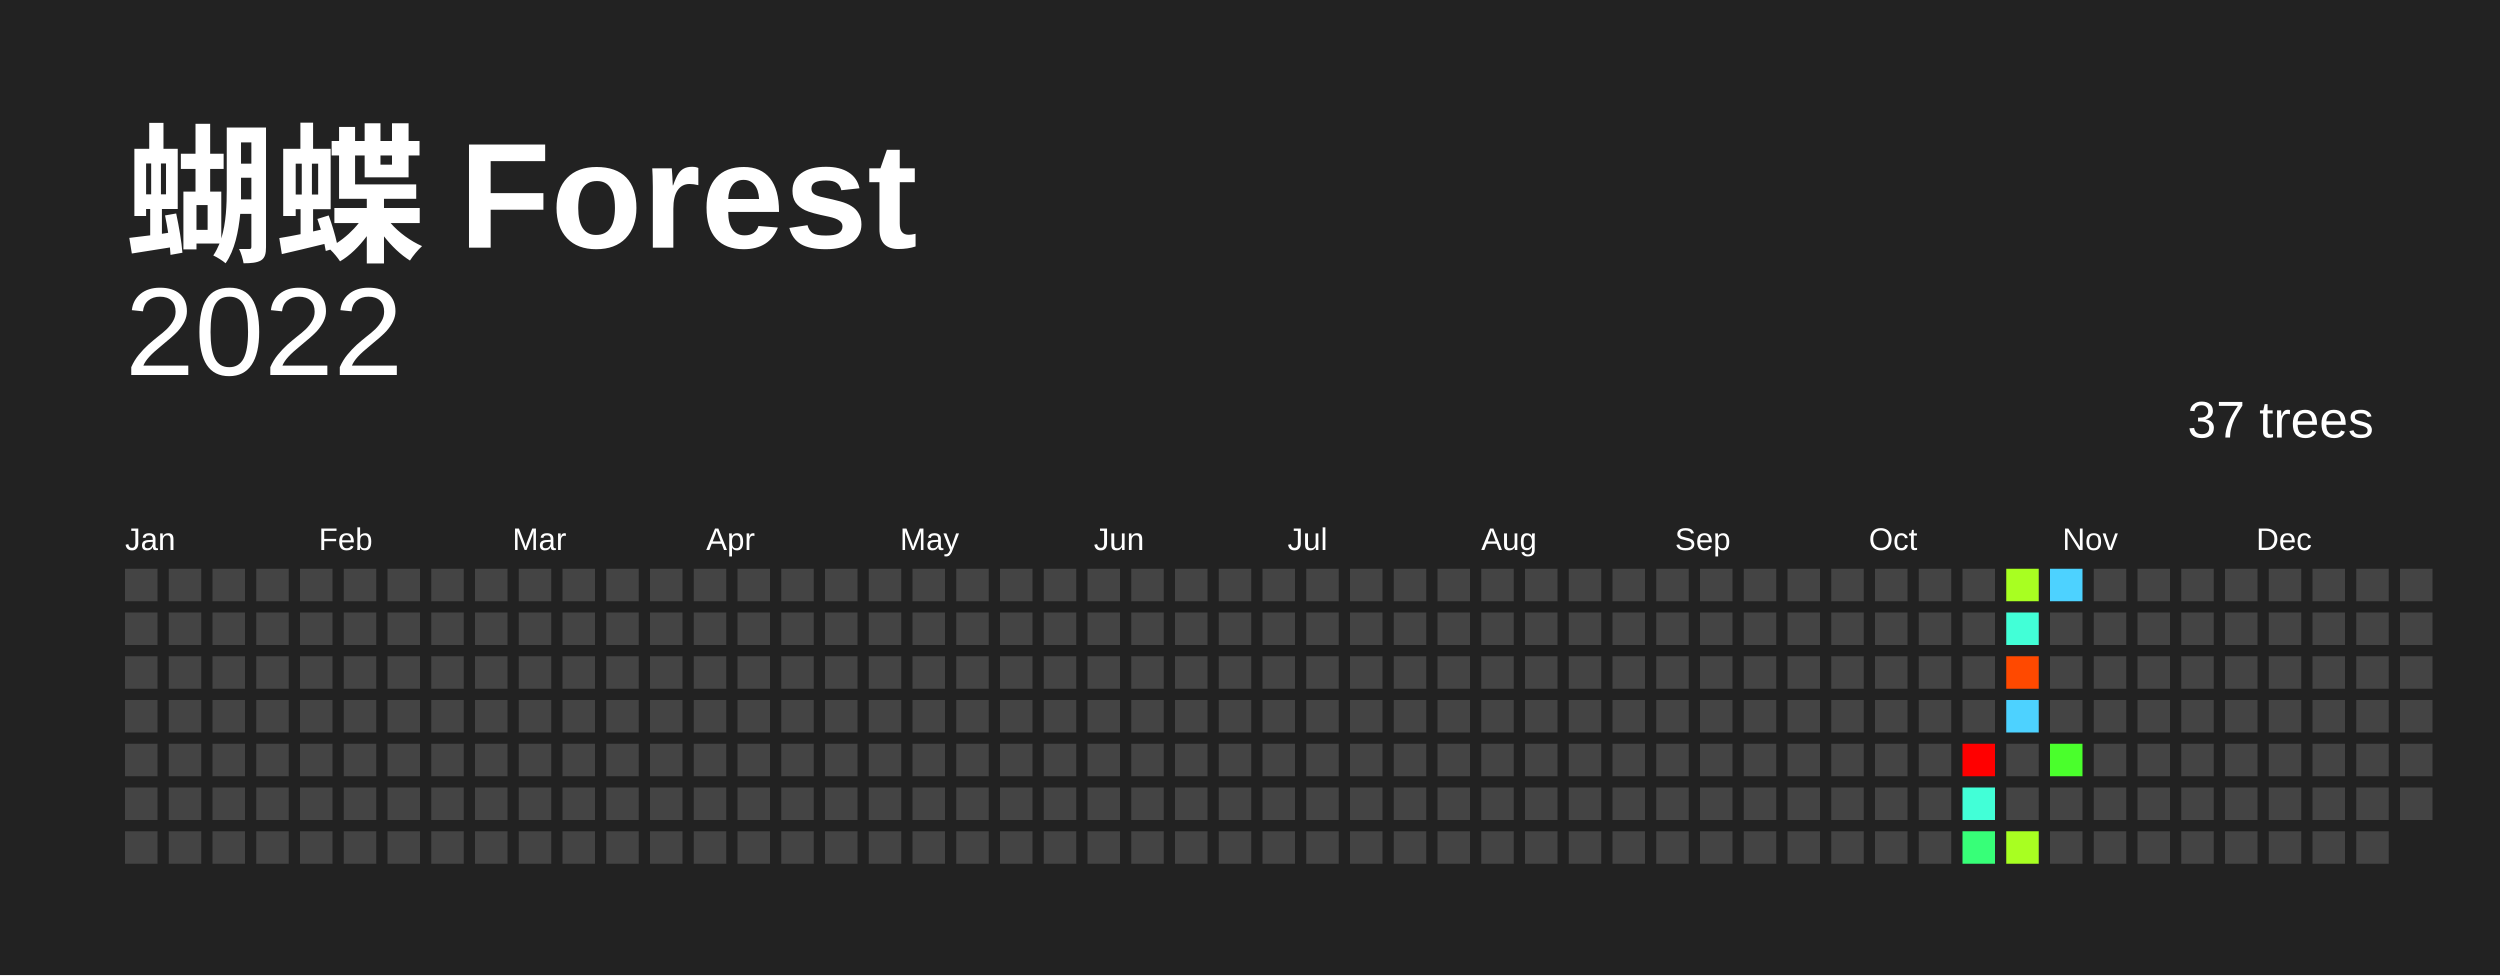
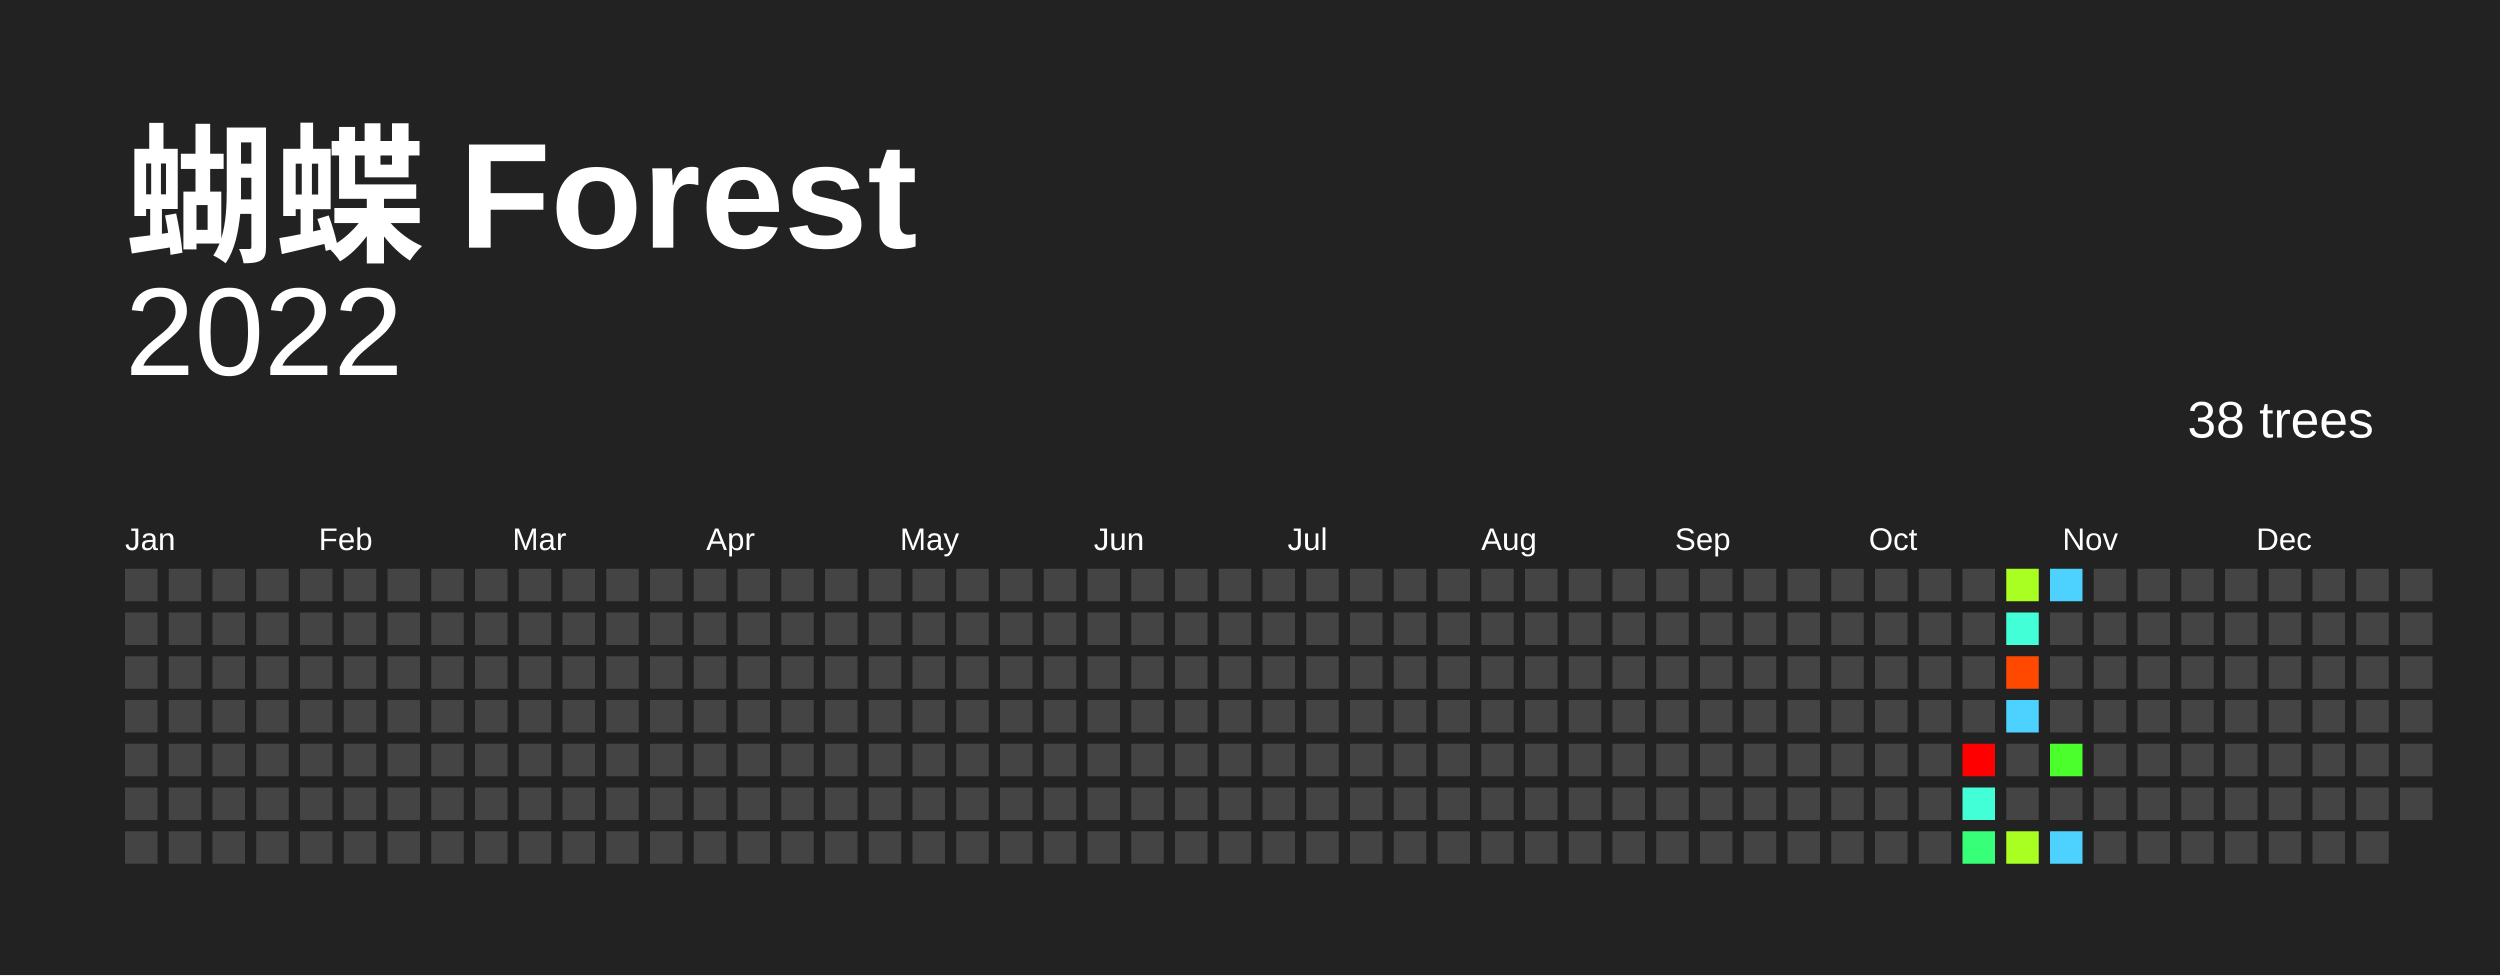
<svg xmlns="http://www.w3.org/2000/svg" baseProfile="full" height="78mm" version="1.1" viewBox="0,0,200,78" width="200mm">
  <defs />
  <rect fill="#222222" height="78" width="200" x="0" y="0" />
  <text fill="#FFFFFF" style="font-size:12px; font-family:Arial; font-weight:bold;" x="10" y="20">蝴蝶 Forest</text>
  <text alignment-baseline="hanging" fill="#FFFFFF" style="font-size:10.0px; font-family:Arial;" x="10" y="30">2022</text>
-   <text alignment-baseline="hanging" fill="#FFFFFF" style="font-size:4.125px; font-family:Arial;" x="175" y="35">37 trees</text>
+   <text alignment-baseline="hanging" fill="#FFFFFF" style="font-size:4.125px; font-family:Arial;" x="175" y="35">38 trees</text>
  <text fill="#FFFFFF" style="font-size:2.5px; font-family:Arial" x="10.0" y="44">Jan</text>
  <text fill="#FFFFFF" style="font-size:2.5px; font-family:Arial" x="25.5" y="44">Feb</text>
  <text fill="#FFFFFF" style="font-size:2.5px; font-family:Arial" x="41.0" y="44">Mar</text>
  <text fill="#FFFFFF" style="font-size:2.5px; font-family:Arial" x="56.5" y="44">Apr</text>
  <text fill="#FFFFFF" style="font-size:2.5px; font-family:Arial" x="72.0" y="44">May</text>
  <text fill="#FFFFFF" style="font-size:2.5px; font-family:Arial" x="87.5" y="44">Jun</text>
  <text fill="#FFFFFF" style="font-size:2.5px; font-family:Arial" x="103.0" y="44">Jul</text>
  <text fill="#FFFFFF" style="font-size:2.5px; font-family:Arial" x="118.5" y="44">Aug</text>
  <text fill="#FFFFFF" style="font-size:2.5px; font-family:Arial" x="134.0" y="44">Sep</text>
  <text fill="#FFFFFF" style="font-size:2.5px; font-family:Arial" x="149.5" y="44">Oct</text>
  <text fill="#FFFFFF" style="font-size:2.5px; font-family:Arial" x="165.0" y="44">Nov</text>
  <text fill="#FFFFFF" style="font-size:2.5px; font-family:Arial" x="180.5" y="44">Dec</text>
  <rect fill="#444444" height="2.6" width="2.6" x="10.0" y="45.5" />
  <rect fill="#444444" height="2.6" width="2.6" x="10.0" y="49.0" />
  <rect fill="#444444" height="2.6" width="2.6" x="10.0" y="52.5" />
  <rect fill="#444444" height="2.6" width="2.6" x="10.0" y="56.0" />
  <rect fill="#444444" height="2.6" width="2.6" x="10.0" y="59.5" />
  <rect fill="#444444" height="2.6" width="2.6" x="10.0" y="63.0" />
  <rect fill="#444444" height="2.6" width="2.6" x="10.0" y="66.5" />
  <rect fill="#444444" height="2.6" width="2.6" x="13.5" y="45.5" />
  <rect fill="#444444" height="2.6" width="2.6" x="13.5" y="49.0" />
  <rect fill="#444444" height="2.6" width="2.6" x="13.5" y="52.5" />
  <rect fill="#444444" height="2.6" width="2.6" x="13.5" y="56.0" />
  <rect fill="#444444" height="2.6" width="2.6" x="13.5" y="59.5" />
  <rect fill="#444444" height="2.6" width="2.6" x="13.5" y="63.0" />
  <rect fill="#444444" height="2.6" width="2.6" x="13.5" y="66.5" />
  <rect fill="#444444" height="2.6" width="2.6" x="17.0" y="45.5" />
  <rect fill="#444444" height="2.6" width="2.6" x="17.0" y="49.0" />
  <rect fill="#444444" height="2.6" width="2.6" x="17.0" y="52.5" />
  <rect fill="#444444" height="2.6" width="2.6" x="17.0" y="56.0" />
  <rect fill="#444444" height="2.6" width="2.6" x="17.0" y="59.5" />
  <rect fill="#444444" height="2.6" width="2.6" x="17.0" y="63.0" />
  <rect fill="#444444" height="2.6" width="2.6" x="17.0" y="66.5" />
  <rect fill="#444444" height="2.6" width="2.6" x="20.5" y="45.5" />
  <rect fill="#444444" height="2.6" width="2.6" x="20.5" y="49.0" />
  <rect fill="#444444" height="2.6" width="2.6" x="20.5" y="52.5" />
  <rect fill="#444444" height="2.6" width="2.6" x="20.5" y="56.0" />
  <rect fill="#444444" height="2.6" width="2.6" x="20.5" y="59.5" />
  <rect fill="#444444" height="2.6" width="2.6" x="20.5" y="63.0" />
  <rect fill="#444444" height="2.6" width="2.6" x="20.5" y="66.5" />
  <rect fill="#444444" height="2.6" width="2.6" x="24.0" y="45.5" />
  <rect fill="#444444" height="2.6" width="2.6" x="24.0" y="49.0" />
  <rect fill="#444444" height="2.6" width="2.6" x="24.0" y="52.5" />
  <rect fill="#444444" height="2.6" width="2.6" x="24.0" y="56.0" />
  <rect fill="#444444" height="2.6" width="2.6" x="24.0" y="59.5" />
  <rect fill="#444444" height="2.6" width="2.6" x="24.0" y="63.0" />
  <rect fill="#444444" height="2.6" width="2.6" x="24.0" y="66.5" />
  <rect fill="#444444" height="2.6" width="2.6" x="27.5" y="45.5" />
  <rect fill="#444444" height="2.6" width="2.6" x="27.5" y="49.0" />
  <rect fill="#444444" height="2.6" width="2.6" x="27.5" y="52.5" />
  <rect fill="#444444" height="2.6" width="2.6" x="27.5" y="56.0" />
  <rect fill="#444444" height="2.6" width="2.6" x="27.5" y="59.5" />
  <rect fill="#444444" height="2.6" width="2.6" x="27.5" y="63.0" />
  <rect fill="#444444" height="2.6" width="2.6" x="27.5" y="66.5" />
  <rect fill="#444444" height="2.6" width="2.6" x="31.0" y="45.5" />
  <rect fill="#444444" height="2.6" width="2.6" x="31.0" y="49.0" />
  <rect fill="#444444" height="2.6" width="2.6" x="31.0" y="52.5" />
  <rect fill="#444444" height="2.6" width="2.6" x="31.0" y="56.0" />
  <rect fill="#444444" height="2.6" width="2.6" x="31.0" y="59.5" />
  <rect fill="#444444" height="2.6" width="2.6" x="31.0" y="63.0" />
  <rect fill="#444444" height="2.6" width="2.6" x="31.0" y="66.5" />
  <rect fill="#444444" height="2.6" width="2.6" x="34.5" y="45.5" />
  <rect fill="#444444" height="2.6" width="2.6" x="34.5" y="49.0" />
  <rect fill="#444444" height="2.6" width="2.6" x="34.5" y="52.5" />
  <rect fill="#444444" height="2.6" width="2.6" x="34.5" y="56.0" />
  <rect fill="#444444" height="2.6" width="2.6" x="34.5" y="59.5" />
  <rect fill="#444444" height="2.6" width="2.6" x="34.5" y="63.0" />
  <rect fill="#444444" height="2.6" width="2.6" x="34.5" y="66.5" />
  <rect fill="#444444" height="2.6" width="2.6" x="38.0" y="45.5" />
  <rect fill="#444444" height="2.6" width="2.6" x="38.0" y="49.0" />
  <rect fill="#444444" height="2.6" width="2.6" x="38.0" y="52.5" />
  <rect fill="#444444" height="2.6" width="2.6" x="38.0" y="56.0" />
  <rect fill="#444444" height="2.6" width="2.6" x="38.0" y="59.5" />
  <rect fill="#444444" height="2.6" width="2.6" x="38.0" y="63.0" />
  <rect fill="#444444" height="2.6" width="2.6" x="38.0" y="66.5" />
  <rect fill="#444444" height="2.6" width="2.6" x="41.5" y="45.5" />
  <rect fill="#444444" height="2.6" width="2.6" x="41.5" y="49.0" />
  <rect fill="#444444" height="2.6" width="2.6" x="41.5" y="52.5" />
  <rect fill="#444444" height="2.6" width="2.6" x="41.5" y="56.0" />
  <rect fill="#444444" height="2.6" width="2.6" x="41.5" y="59.5" />
  <rect fill="#444444" height="2.6" width="2.6" x="41.5" y="63.0" />
  <rect fill="#444444" height="2.6" width="2.6" x="41.5" y="66.5" />
  <rect fill="#444444" height="2.6" width="2.6" x="45.0" y="45.5" />
  <rect fill="#444444" height="2.6" width="2.6" x="45.0" y="49.0" />
  <rect fill="#444444" height="2.6" width="2.6" x="45.0" y="52.5" />
  <rect fill="#444444" height="2.6" width="2.6" x="45.0" y="56.0" />
  <rect fill="#444444" height="2.6" width="2.6" x="45.0" y="59.5" />
  <rect fill="#444444" height="2.6" width="2.6" x="45.0" y="63.0" />
  <rect fill="#444444" height="2.6" width="2.6" x="45.0" y="66.5" />
  <rect fill="#444444" height="2.6" width="2.6" x="48.5" y="45.5" />
  <rect fill="#444444" height="2.6" width="2.6" x="48.5" y="49.0" />
  <rect fill="#444444" height="2.6" width="2.6" x="48.5" y="52.5" />
  <rect fill="#444444" height="2.6" width="2.6" x="48.5" y="56.0" />
  <rect fill="#444444" height="2.6" width="2.6" x="48.5" y="59.5" />
  <rect fill="#444444" height="2.6" width="2.6" x="48.5" y="63.0" />
  <rect fill="#444444" height="2.6" width="2.6" x="48.5" y="66.5" />
  <rect fill="#444444" height="2.6" width="2.6" x="52.0" y="45.5" />
  <rect fill="#444444" height="2.6" width="2.6" x="52.0" y="49.0" />
  <rect fill="#444444" height="2.6" width="2.6" x="52.0" y="52.5" />
  <rect fill="#444444" height="2.6" width="2.6" x="52.0" y="56.0" />
  <rect fill="#444444" height="2.6" width="2.6" x="52.0" y="59.5" />
  <rect fill="#444444" height="2.6" width="2.6" x="52.0" y="63.0" />
  <rect fill="#444444" height="2.6" width="2.6" x="52.0" y="66.5" />
  <rect fill="#444444" height="2.6" width="2.6" x="55.5" y="45.5" />
  <rect fill="#444444" height="2.6" width="2.6" x="55.5" y="49.0" />
  <rect fill="#444444" height="2.6" width="2.6" x="55.5" y="52.5" />
  <rect fill="#444444" height="2.6" width="2.6" x="55.5" y="56.0" />
  <rect fill="#444444" height="2.6" width="2.6" x="55.5" y="59.5" />
  <rect fill="#444444" height="2.6" width="2.6" x="55.5" y="63.0" />
  <rect fill="#444444" height="2.6" width="2.6" x="55.5" y="66.5" />
  <rect fill="#444444" height="2.6" width="2.6" x="59.0" y="45.5" />
  <rect fill="#444444" height="2.6" width="2.6" x="59.0" y="49.0" />
  <rect fill="#444444" height="2.6" width="2.6" x="59.0" y="52.5" />
  <rect fill="#444444" height="2.6" width="2.6" x="59.0" y="56.0" />
  <rect fill="#444444" height="2.6" width="2.6" x="59.0" y="59.5" />
  <rect fill="#444444" height="2.6" width="2.6" x="59.0" y="63.0" />
  <rect fill="#444444" height="2.6" width="2.6" x="59.0" y="66.5" />
  <rect fill="#444444" height="2.6" width="2.6" x="62.5" y="45.5" />
  <rect fill="#444444" height="2.6" width="2.6" x="62.5" y="49.0" />
  <rect fill="#444444" height="2.6" width="2.6" x="62.5" y="52.5" />
  <rect fill="#444444" height="2.6" width="2.6" x="62.5" y="56.0" />
  <rect fill="#444444" height="2.6" width="2.6" x="62.5" y="59.5" />
  <rect fill="#444444" height="2.6" width="2.6" x="62.5" y="63.0" />
  <rect fill="#444444" height="2.6" width="2.6" x="62.5" y="66.5" />
  <rect fill="#444444" height="2.6" width="2.6" x="66.0" y="45.5" />
  <rect fill="#444444" height="2.6" width="2.6" x="66.0" y="49.0" />
  <rect fill="#444444" height="2.6" width="2.6" x="66.0" y="52.5" />
  <rect fill="#444444" height="2.6" width="2.6" x="66.0" y="56.0" />
  <rect fill="#444444" height="2.6" width="2.6" x="66.0" y="59.5" />
  <rect fill="#444444" height="2.6" width="2.6" x="66.0" y="63.0" />
  <rect fill="#444444" height="2.6" width="2.6" x="66.0" y="66.5" />
  <rect fill="#444444" height="2.6" width="2.6" x="69.5" y="45.5" />
  <rect fill="#444444" height="2.6" width="2.6" x="69.5" y="49.0" />
  <rect fill="#444444" height="2.6" width="2.6" x="69.5" y="52.5" />
  <rect fill="#444444" height="2.6" width="2.6" x="69.5" y="56.0" />
  <rect fill="#444444" height="2.6" width="2.6" x="69.5" y="59.5" />
  <rect fill="#444444" height="2.6" width="2.6" x="69.5" y="63.0" />
  <rect fill="#444444" height="2.6" width="2.6" x="69.5" y="66.5" />
  <rect fill="#444444" height="2.6" width="2.6" x="73.0" y="45.5" />
  <rect fill="#444444" height="2.6" width="2.6" x="73.0" y="49.0" />
  <rect fill="#444444" height="2.6" width="2.6" x="73.0" y="52.5" />
  <rect fill="#444444" height="2.6" width="2.6" x="73.0" y="56.0" />
  <rect fill="#444444" height="2.6" width="2.6" x="73.0" y="59.5" />
  <rect fill="#444444" height="2.6" width="2.6" x="73.0" y="63.0" />
  <rect fill="#444444" height="2.6" width="2.6" x="73.0" y="66.5" />
  <rect fill="#444444" height="2.6" width="2.6" x="76.5" y="45.5" />
  <rect fill="#444444" height="2.6" width="2.6" x="76.5" y="49.0" />
  <rect fill="#444444" height="2.6" width="2.6" x="76.5" y="52.5" />
  <rect fill="#444444" height="2.6" width="2.6" x="76.5" y="56.0" />
  <rect fill="#444444" height="2.6" width="2.6" x="76.5" y="59.5" />
  <rect fill="#444444" height="2.6" width="2.6" x="76.5" y="63.0" />
  <rect fill="#444444" height="2.6" width="2.6" x="76.5" y="66.5" />
  <rect fill="#444444" height="2.6" width="2.6" x="80.0" y="45.5" />
  <rect fill="#444444" height="2.6" width="2.6" x="80.0" y="49.0" />
  <rect fill="#444444" height="2.6" width="2.6" x="80.0" y="52.5" />
  <rect fill="#444444" height="2.6" width="2.6" x="80.0" y="56.0" />
  <rect fill="#444444" height="2.6" width="2.6" x="80.0" y="59.5" />
  <rect fill="#444444" height="2.6" width="2.6" x="80.0" y="63.0" />
  <rect fill="#444444" height="2.6" width="2.6" x="80.0" y="66.5" />
  <rect fill="#444444" height="2.6" width="2.6" x="83.5" y="45.5" />
  <rect fill="#444444" height="2.6" width="2.6" x="83.5" y="49.0" />
  <rect fill="#444444" height="2.6" width="2.6" x="83.5" y="52.5" />
  <rect fill="#444444" height="2.6" width="2.6" x="83.5" y="56.0" />
  <rect fill="#444444" height="2.6" width="2.6" x="83.5" y="59.5" />
  <rect fill="#444444" height="2.6" width="2.6" x="83.5" y="63.0" />
  <rect fill="#444444" height="2.6" width="2.6" x="83.5" y="66.5" />
  <rect fill="#444444" height="2.6" width="2.6" x="87.0" y="45.5" />
  <rect fill="#444444" height="2.6" width="2.6" x="87.0" y="49.0" />
  <rect fill="#444444" height="2.6" width="2.6" x="87.0" y="52.5" />
  <rect fill="#444444" height="2.6" width="2.6" x="87.0" y="56.0" />
  <rect fill="#444444" height="2.6" width="2.6" x="87.0" y="59.5" />
  <rect fill="#444444" height="2.6" width="2.6" x="87.0" y="63.0" />
  <rect fill="#444444" height="2.6" width="2.6" x="87.0" y="66.5" />
  <rect fill="#444444" height="2.6" width="2.6" x="90.5" y="45.5" />
  <rect fill="#444444" height="2.6" width="2.6" x="90.5" y="49.0" />
  <rect fill="#444444" height="2.6" width="2.6" x="90.5" y="52.5" />
  <rect fill="#444444" height="2.6" width="2.6" x="90.5" y="56.0" />
  <rect fill="#444444" height="2.6" width="2.6" x="90.5" y="59.5" />
  <rect fill="#444444" height="2.6" width="2.6" x="90.5" y="63.0" />
  <rect fill="#444444" height="2.6" width="2.6" x="90.5" y="66.5" />
  <rect fill="#444444" height="2.6" width="2.6" x="94.0" y="45.5" />
  <rect fill="#444444" height="2.6" width="2.6" x="94.0" y="49.0" />
  <rect fill="#444444" height="2.6" width="2.6" x="94.0" y="52.5" />
  <rect fill="#444444" height="2.6" width="2.6" x="94.0" y="56.0" />
  <rect fill="#444444" height="2.6" width="2.6" x="94.0" y="59.5" />
  <rect fill="#444444" height="2.6" width="2.6" x="94.0" y="63.0" />
  <rect fill="#444444" height="2.6" width="2.6" x="94.0" y="66.5" />
  <rect fill="#444444" height="2.6" width="2.6" x="97.5" y="45.5" />
  <rect fill="#444444" height="2.6" width="2.6" x="97.5" y="49.0" />
  <rect fill="#444444" height="2.6" width="2.6" x="97.5" y="52.5" />
  <rect fill="#444444" height="2.6" width="2.6" x="97.5" y="56.0" />
  <rect fill="#444444" height="2.6" width="2.6" x="97.5" y="59.5" />
  <rect fill="#444444" height="2.6" width="2.6" x="97.5" y="63.0" />
  <rect fill="#444444" height="2.6" width="2.6" x="97.5" y="66.5" />
  <rect fill="#444444" height="2.6" width="2.6" x="101.0" y="45.5" />
  <rect fill="#444444" height="2.6" width="2.6" x="101.0" y="49.0" />
  <rect fill="#444444" height="2.6" width="2.6" x="101.0" y="52.5" />
  <rect fill="#444444" height="2.6" width="2.6" x="101.0" y="56.0" />
  <rect fill="#444444" height="2.6" width="2.6" x="101.0" y="59.5" />
  <rect fill="#444444" height="2.6" width="2.6" x="101.0" y="63.0" />
  <rect fill="#444444" height="2.6" width="2.6" x="101.0" y="66.5" />
  <rect fill="#444444" height="2.6" width="2.6" x="104.5" y="45.5" />
  <rect fill="#444444" height="2.6" width="2.6" x="104.5" y="49.0" />
  <rect fill="#444444" height="2.6" width="2.6" x="104.5" y="52.5" />
  <rect fill="#444444" height="2.6" width="2.6" x="104.5" y="56.0" />
  <rect fill="#444444" height="2.6" width="2.6" x="104.5" y="59.5" />
  <rect fill="#444444" height="2.6" width="2.6" x="104.5" y="63.0" />
  <rect fill="#444444" height="2.6" width="2.6" x="104.5" y="66.5" />
  <rect fill="#444444" height="2.6" width="2.6" x="108.0" y="45.5" />
  <rect fill="#444444" height="2.6" width="2.6" x="108.0" y="49.0" />
  <rect fill="#444444" height="2.6" width="2.6" x="108.0" y="52.5" />
  <rect fill="#444444" height="2.6" width="2.6" x="108.0" y="56.0" />
  <rect fill="#444444" height="2.6" width="2.6" x="108.0" y="59.5" />
  <rect fill="#444444" height="2.6" width="2.6" x="108.0" y="63.0" />
  <rect fill="#444444" height="2.6" width="2.6" x="108.0" y="66.5" />
  <rect fill="#444444" height="2.6" width="2.6" x="111.5" y="45.5" />
  <rect fill="#444444" height="2.6" width="2.6" x="111.5" y="49.0" />
  <rect fill="#444444" height="2.6" width="2.6" x="111.5" y="52.5" />
  <rect fill="#444444" height="2.6" width="2.6" x="111.5" y="56.0" />
  <rect fill="#444444" height="2.6" width="2.6" x="111.5" y="59.5" />
  <rect fill="#444444" height="2.6" width="2.6" x="111.5" y="63.0" />
  <rect fill="#444444" height="2.6" width="2.6" x="111.5" y="66.5" />
  <rect fill="#444444" height="2.6" width="2.6" x="115.0" y="45.5" />
  <rect fill="#444444" height="2.6" width="2.6" x="115.0" y="49.0" />
  <rect fill="#444444" height="2.6" width="2.6" x="115.0" y="52.5" />
  <rect fill="#444444" height="2.6" width="2.6" x="115.0" y="56.0" />
  <rect fill="#444444" height="2.6" width="2.6" x="115.0" y="59.5" />
  <rect fill="#444444" height="2.6" width="2.6" x="115.0" y="63.0" />
  <rect fill="#444444" height="2.6" width="2.6" x="115.0" y="66.5" />
  <rect fill="#444444" height="2.6" width="2.6" x="118.5" y="45.5" />
  <rect fill="#444444" height="2.6" width="2.6" x="118.5" y="49.0" />
  <rect fill="#444444" height="2.6" width="2.6" x="118.5" y="52.5" />
  <rect fill="#444444" height="2.6" width="2.6" x="118.5" y="56.0" />
  <rect fill="#444444" height="2.6" width="2.6" x="118.5" y="59.5" />
  <rect fill="#444444" height="2.6" width="2.6" x="118.5" y="63.0" />
  <rect fill="#444444" height="2.6" width="2.6" x="118.5" y="66.5" />
  <rect fill="#444444" height="2.6" width="2.6" x="122.0" y="45.5" />
  <rect fill="#444444" height="2.6" width="2.6" x="122.0" y="49.0" />
  <rect fill="#444444" height="2.6" width="2.6" x="122.0" y="52.5" />
  <rect fill="#444444" height="2.6" width="2.6" x="122.0" y="56.0" />
  <rect fill="#444444" height="2.6" width="2.6" x="122.0" y="59.5" />
  <rect fill="#444444" height="2.6" width="2.6" x="122.0" y="63.0" />
  <rect fill="#444444" height="2.6" width="2.6" x="122.0" y="66.5" />
  <rect fill="#444444" height="2.6" width="2.6" x="125.5" y="45.5" />
  <rect fill="#444444" height="2.6" width="2.6" x="125.5" y="49.0" />
  <rect fill="#444444" height="2.6" width="2.6" x="125.5" y="52.5" />
  <rect fill="#444444" height="2.6" width="2.6" x="125.5" y="56.0" />
  <rect fill="#444444" height="2.6" width="2.6" x="125.5" y="59.5" />
  <rect fill="#444444" height="2.6" width="2.6" x="125.5" y="63.0" />
  <rect fill="#444444" height="2.6" width="2.6" x="125.5" y="66.5" />
  <rect fill="#444444" height="2.6" width="2.6" x="129.0" y="45.5" />
  <rect fill="#444444" height="2.6" width="2.6" x="129.0" y="49.0" />
  <rect fill="#444444" height="2.6" width="2.6" x="129.0" y="52.5" />
  <rect fill="#444444" height="2.6" width="2.6" x="129.0" y="56.0" />
  <rect fill="#444444" height="2.6" width="2.6" x="129.0" y="59.5" />
  <rect fill="#444444" height="2.6" width="2.6" x="129.0" y="63.0" />
  <rect fill="#444444" height="2.6" width="2.6" x="129.0" y="66.5" />
  <rect fill="#444444" height="2.6" width="2.6" x="132.5" y="45.5" />
  <rect fill="#444444" height="2.6" width="2.6" x="132.5" y="49.0" />
  <rect fill="#444444" height="2.6" width="2.6" x="132.5" y="52.5" />
  <rect fill="#444444" height="2.6" width="2.6" x="132.5" y="56.0" />
  <rect fill="#444444" height="2.6" width="2.6" x="132.5" y="59.5" />
  <rect fill="#444444" height="2.6" width="2.6" x="132.5" y="63.0" />
  <rect fill="#444444" height="2.6" width="2.6" x="132.5" y="66.5" />
  <rect fill="#444444" height="2.6" width="2.6" x="136.0" y="45.5" />
  <rect fill="#444444" height="2.6" width="2.6" x="136.0" y="49.0" />
  <rect fill="#444444" height="2.6" width="2.6" x="136.0" y="52.5" />
  <rect fill="#444444" height="2.6" width="2.6" x="136.0" y="56.0" />
  <rect fill="#444444" height="2.6" width="2.6" x="136.0" y="59.5" />
  <rect fill="#444444" height="2.6" width="2.6" x="136.0" y="63.0" />
  <rect fill="#444444" height="2.6" width="2.6" x="136.0" y="66.5" />
  <rect fill="#444444" height="2.6" width="2.6" x="139.5" y="45.5" />
  <rect fill="#444444" height="2.6" width="2.6" x="139.5" y="49.0" />
  <rect fill="#444444" height="2.6" width="2.6" x="139.5" y="52.5" />
  <rect fill="#444444" height="2.6" width="2.6" x="139.5" y="56.0" />
  <rect fill="#444444" height="2.6" width="2.6" x="139.5" y="59.5" />
  <rect fill="#444444" height="2.6" width="2.6" x="139.5" y="63.0" />
  <rect fill="#444444" height="2.6" width="2.6" x="139.5" y="66.5" />
  <rect fill="#444444" height="2.6" width="2.6" x="143.0" y="45.5" />
  <rect fill="#444444" height="2.6" width="2.6" x="143.0" y="49.0" />
  <rect fill="#444444" height="2.6" width="2.6" x="143.0" y="52.5" />
  <rect fill="#444444" height="2.6" width="2.6" x="143.0" y="56.0" />
  <rect fill="#444444" height="2.6" width="2.6" x="143.0" y="59.5" />
  <rect fill="#444444" height="2.6" width="2.6" x="143.0" y="63.0" />
  <rect fill="#444444" height="2.6" width="2.6" x="143.0" y="66.5" />
  <rect fill="#444444" height="2.6" width="2.6" x="146.5" y="45.5" />
  <rect fill="#444444" height="2.6" width="2.6" x="146.5" y="49.0" />
  <rect fill="#444444" height="2.6" width="2.6" x="146.5" y="52.5" />
  <rect fill="#444444" height="2.6" width="2.6" x="146.5" y="56.0" />
  <rect fill="#444444" height="2.6" width="2.6" x="146.5" y="59.5" />
  <rect fill="#444444" height="2.6" width="2.6" x="146.5" y="63.0" />
  <rect fill="#444444" height="2.6" width="2.6" x="146.5" y="66.5" />
  <rect fill="#444444" height="2.6" width="2.6" x="150.0" y="45.5" />
  <rect fill="#444444" height="2.6" width="2.6" x="150.0" y="49.0" />
  <rect fill="#444444" height="2.6" width="2.6" x="150.0" y="52.5" />
  <rect fill="#444444" height="2.6" width="2.6" x="150.0" y="56.0" />
  <rect fill="#444444" height="2.6" width="2.6" x="150.0" y="59.5" />
  <rect fill="#444444" height="2.6" width="2.6" x="150.0" y="63.0" />
  <rect fill="#444444" height="2.6" width="2.6" x="150.0" y="66.5" />
  <rect fill="#444444" height="2.6" width="2.6" x="153.5" y="45.5" />
  <rect fill="#444444" height="2.6" width="2.6" x="153.5" y="49.0" />
  <rect fill="#444444" height="2.6" width="2.6" x="153.5" y="52.5" />
  <rect fill="#444444" height="2.6" width="2.6" x="153.5" y="56.0" />
  <rect fill="#444444" height="2.6" width="2.6" x="153.5" y="59.5" />
  <rect fill="#444444" height="2.6" width="2.6" x="153.5" y="63.0" />
  <rect fill="#444444" height="2.6" width="2.6" x="153.5" y="66.5" />
  <rect fill="#444444" height="2.6" width="2.6" x="157.0" y="45.5" />
  <rect fill="#444444" height="2.6" width="2.6" x="157.0" y="49.0" />
  <rect fill="#444444" height="2.6" width="2.6" x="157.0" y="52.5" />
  <rect fill="#444444" height="2.6" width="2.6" x="157.0" y="56.0" />
  <rect fill="red" height="2.6" width="2.6" x="157.0" y="59.5" />
  <rect fill="#42ffd7" height="2.6" width="2.6" x="157.0" y="63.0" />
  <rect fill="#37ff78" height="2.6" width="2.6" x="157.0" y="66.5" />
  <rect fill="#a8ff21" height="2.6" width="2.6" x="160.5" y="45.5" />
  <rect fill="#42ffd7" height="2.6" width="2.6" x="160.5" y="49.0" />
  <rect fill="#ff4900" height="2.6" width="2.6" x="160.5" y="52.5" />
  <rect fill="#4dd2ff" height="2.6" width="2.6" x="160.5" y="56.0" />
  <rect fill="#444444" height="2.6" width="2.6" x="160.5" y="59.5" />
  <rect fill="#444444" height="2.6" width="2.6" x="160.5" y="63.0" />
  <rect fill="#a8ff21" height="2.6" width="2.6" x="160.5" y="66.5" />
  <rect fill="#4dd2ff" height="2.6" width="2.6" x="164.0" y="45.5" />
  <rect fill="#444444" height="2.6" width="2.6" x="164.0" y="49.0" />
  <rect fill="#444444" height="2.6" width="2.6" x="164.0" y="52.5" />
  <rect fill="#444444" height="2.6" width="2.6" x="164.0" y="56.0" />
  <rect fill="#4aff2c" height="2.6" width="2.6" x="164.0" y="59.5" />
  <rect fill="#444444" height="2.6" width="2.6" x="164.0" y="63.0" />
-   <rect fill="#444444" height="2.6" width="2.6" x="164.0" y="66.5" />
+   <rect fill="#4dd2ff" height="2.6" width="2.6" x="164.0" y="66.5" />
  <rect fill="#444444" height="2.6" width="2.6" x="167.5" y="45.5" />
  <rect fill="#444444" height="2.6" width="2.6" x="167.5" y="49.0" />
  <rect fill="#444444" height="2.6" width="2.6" x="167.5" y="52.5" />
  <rect fill="#444444" height="2.6" width="2.6" x="167.5" y="56.0" />
  <rect fill="#444444" height="2.6" width="2.6" x="167.5" y="59.5" />
  <rect fill="#444444" height="2.6" width="2.6" x="167.5" y="63.0" />
  <rect fill="#444444" height="2.6" width="2.6" x="167.5" y="66.5" />
  <rect fill="#444444" height="2.6" width="2.6" x="171.0" y="45.5" />
  <rect fill="#444444" height="2.6" width="2.6" x="171.0" y="49.0" />
  <rect fill="#444444" height="2.6" width="2.6" x="171.0" y="52.5" />
  <rect fill="#444444" height="2.6" width="2.6" x="171.0" y="56.0" />
  <rect fill="#444444" height="2.6" width="2.6" x="171.0" y="59.5" />
  <rect fill="#444444" height="2.6" width="2.6" x="171.0" y="63.0" />
  <rect fill="#444444" height="2.6" width="2.6" x="171.0" y="66.5" />
  <rect fill="#444444" height="2.6" width="2.6" x="174.5" y="45.5" />
  <rect fill="#444444" height="2.6" width="2.6" x="174.5" y="49.0" />
  <rect fill="#444444" height="2.6" width="2.6" x="174.5" y="52.5" />
  <rect fill="#444444" height="2.6" width="2.6" x="174.5" y="56.0" />
  <rect fill="#444444" height="2.6" width="2.6" x="174.5" y="59.5" />
  <rect fill="#444444" height="2.6" width="2.6" x="174.5" y="63.0" />
  <rect fill="#444444" height="2.6" width="2.6" x="174.5" y="66.5" />
  <rect fill="#444444" height="2.6" width="2.6" x="178.0" y="45.5" />
  <rect fill="#444444" height="2.6" width="2.6" x="178.0" y="49.0" />
  <rect fill="#444444" height="2.6" width="2.6" x="178.0" y="52.5" />
  <rect fill="#444444" height="2.6" width="2.6" x="178.0" y="56.0" />
  <rect fill="#444444" height="2.6" width="2.6" x="178.0" y="59.5" />
  <rect fill="#444444" height="2.6" width="2.6" x="178.0" y="63.0" />
  <rect fill="#444444" height="2.6" width="2.6" x="178.0" y="66.5" />
  <rect fill="#444444" height="2.6" width="2.6" x="181.5" y="45.5" />
  <rect fill="#444444" height="2.6" width="2.6" x="181.5" y="49.0" />
  <rect fill="#444444" height="2.6" width="2.6" x="181.5" y="52.5" />
  <rect fill="#444444" height="2.6" width="2.6" x="181.5" y="56.0" />
  <rect fill="#444444" height="2.6" width="2.6" x="181.5" y="59.5" />
  <rect fill="#444444" height="2.6" width="2.6" x="181.5" y="63.0" />
  <rect fill="#444444" height="2.6" width="2.6" x="181.5" y="66.5" />
  <rect fill="#444444" height="2.6" width="2.6" x="185.0" y="45.5" />
  <rect fill="#444444" height="2.6" width="2.6" x="185.0" y="49.0" />
  <rect fill="#444444" height="2.6" width="2.6" x="185.0" y="52.5" />
  <rect fill="#444444" height="2.6" width="2.6" x="185.0" y="56.0" />
  <rect fill="#444444" height="2.6" width="2.6" x="185.0" y="59.5" />
  <rect fill="#444444" height="2.6" width="2.6" x="185.0" y="63.0" />
  <rect fill="#444444" height="2.6" width="2.6" x="185.0" y="66.5" />
  <rect fill="#444444" height="2.6" width="2.6" x="188.5" y="45.5" />
  <rect fill="#444444" height="2.6" width="2.6" x="188.5" y="49.0" />
  <rect fill="#444444" height="2.6" width="2.6" x="188.5" y="52.5" />
  <rect fill="#444444" height="2.6" width="2.6" x="188.5" y="56.0" />
  <rect fill="#444444" height="2.6" width="2.6" x="188.5" y="59.5" />
  <rect fill="#444444" height="2.6" width="2.6" x="188.5" y="63.0" />
  <rect fill="#444444" height="2.6" width="2.6" x="188.5" y="66.5" />
  <rect fill="#444444" height="2.6" width="2.6" x="192.0" y="45.5" />
  <rect fill="#444444" height="2.6" width="2.6" x="192.0" y="49.0" />
  <rect fill="#444444" height="2.6" width="2.6" x="192.0" y="52.5" />
  <rect fill="#444444" height="2.6" width="2.6" x="192.0" y="56.0" />
  <rect fill="#444444" height="2.6" width="2.6" x="192.0" y="59.5" />
  <rect fill="#444444" height="2.6" width="2.6" x="192.0" y="63.0" />
</svg>
